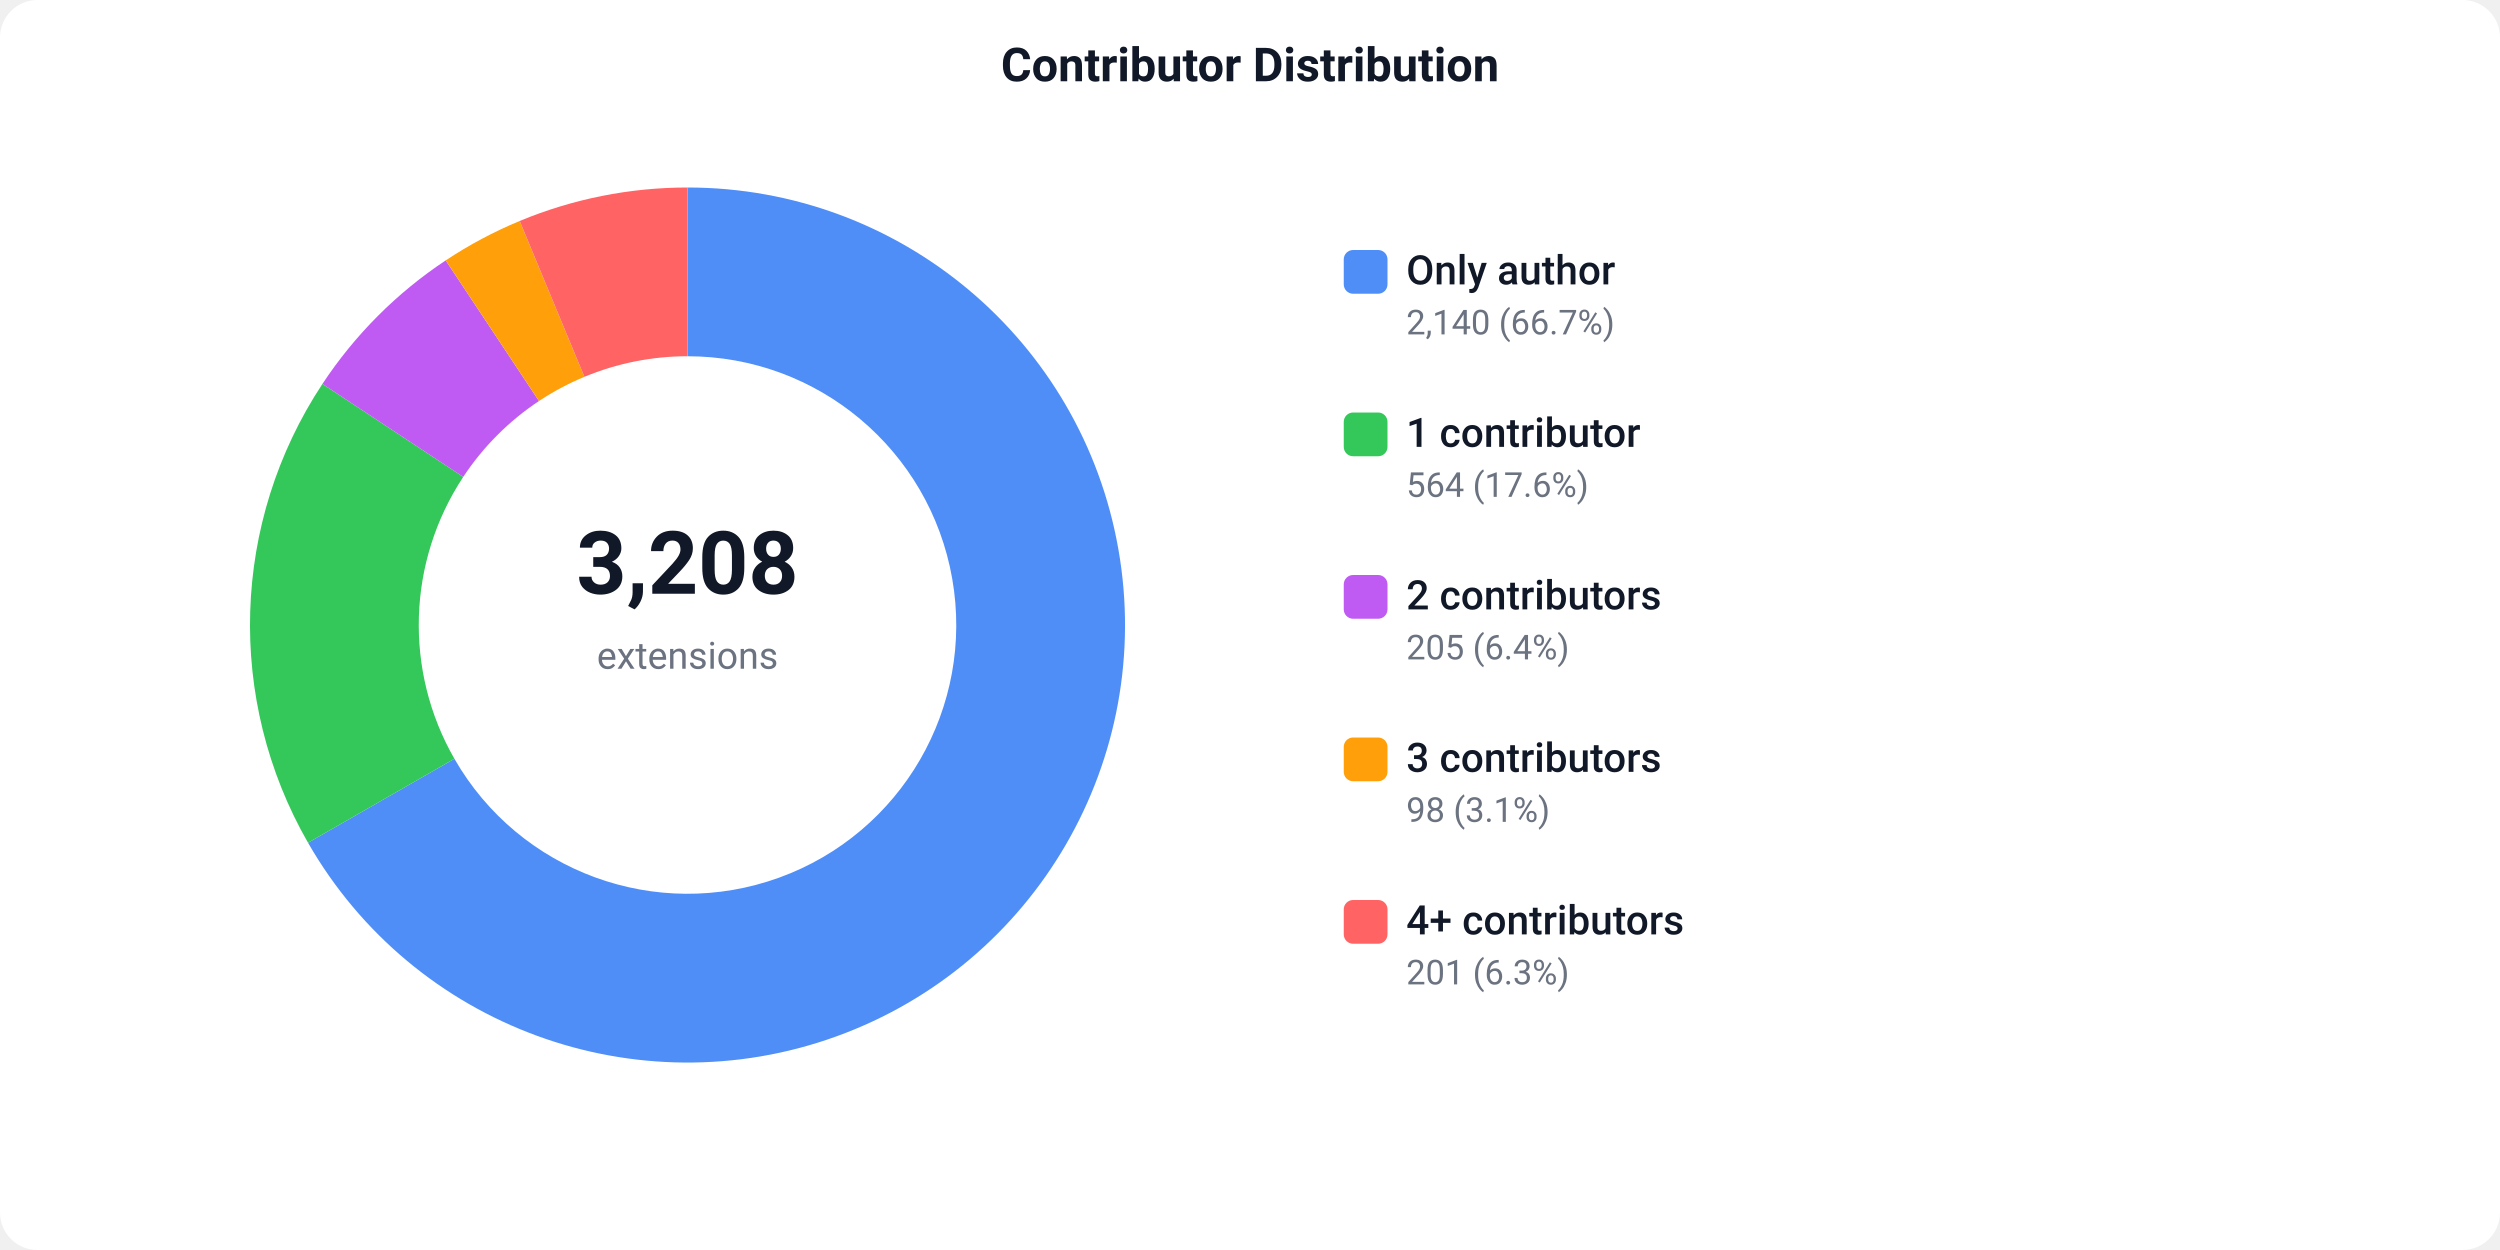
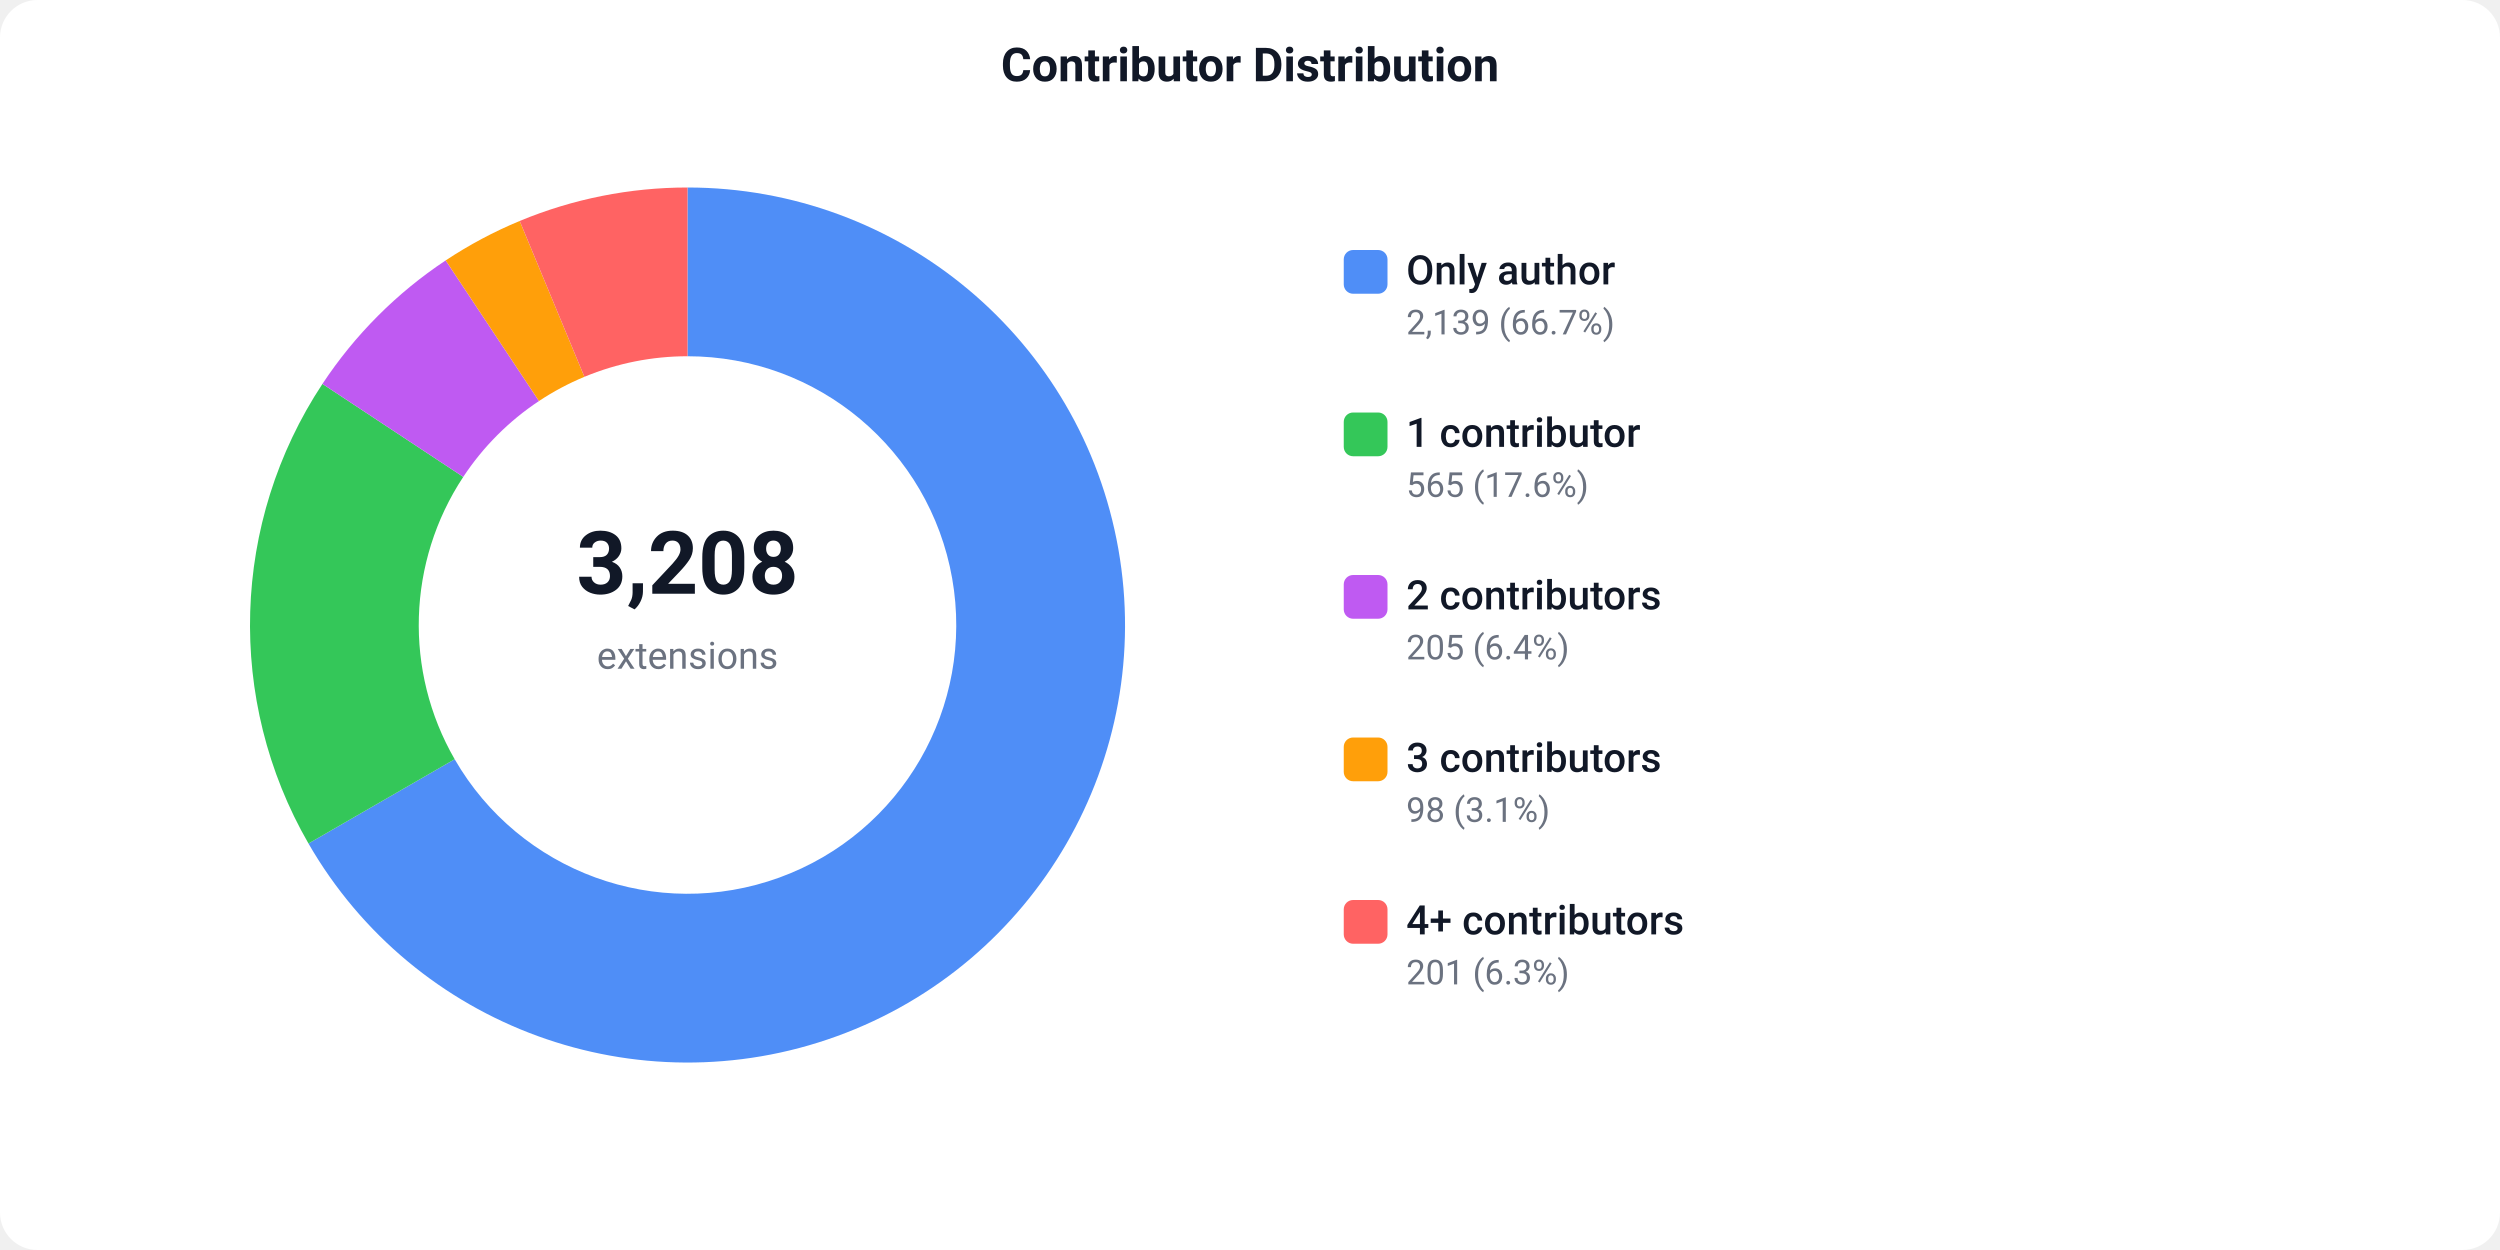
<svg xmlns="http://www.w3.org/2000/svg" width="800" height="400" viewBox="0 0 800 400">
  <defs>
    <style>text { font-family: -apple-system, BlinkMacSystemFont, 'Segoe UI', Roboto, sans-serif; }</style>
  </defs>
  <rect width="800" height="400" fill="#ffffff" rx="12" />
  <text x="400" y="26" text-anchor="middle" font-size="15" font-weight="600" fill="#111827">Contributor Distribution</text>
-   <path d="M 220.00 60.00 A 140 140 0 1 1 98.57 269.68 L 145.41 242.81 A 86 86 0 1 0 220.00 114.00 Z" fill="#4F8EF7" />
-   <path d="M 98.57 269.68 A 140 140 0 0 1 103.18 122.85 L 148.24 152.61 A 86 86 0 0 0 145.41 242.81 Z" fill="#34C759" />
+   <path d="M 220.00 60.00 A 140 140 0 1 1 98.71 269.92 L 145.49 242.95 A 86 86 0 1 0 220.00 114.00 Z" fill="#4F8EF7" />
+   <path d="M 98.71 269.92 A 140 140 0 0 1 103.18 122.85 L 148.24 152.61 A 86 86 0 0 0 145.49 242.95 Z" fill="#34C759" />
  <path d="M 103.18 122.85 A 140 140 0 0 1 142.62 83.33 L 172.47 128.33 A 86 86 0 0 0 148.24 152.61 Z" fill="#BF5AF2" />
  <path d="M 142.62 83.33 A 140 140 0 0 1 166.30 70.71 L 187.01 120.58 A 86 86 0 0 0 172.47 128.33 Z" fill="#FF9F0A" />
  <path d="M 166.30 70.71 A 140 140 0 0 1 220.00 60.00 L 220.00 114.00 A 86 86 0 0 0 187.01 120.58 Z" fill="#FF6363" />
  <text x="220" y="190" text-anchor="middle" font-size="28" font-weight="700" fill="#111827">3,208</text>
  <text x="220" y="214" text-anchor="middle" font-size="12" fill="#6b7280">extensions</text>
  <rect x="430" y="80" width="14" height="14" fill="#4F8EF7" rx="3" />
  <text x="450" y="91" font-size="13" font-weight="500" fill="#111827">Only author</text>
-   <text x="450" y="107" font-size="11" fill="#6b7280">2,140 (66.7%)</text>
+   <text x="450" y="107" font-size="11" fill="#6b7280">2,139 (66.7%)</text>
  <rect x="430" y="132" width="14" height="14" fill="#34C759" rx="3" />
  <text x="450" y="143" font-size="13" font-weight="500" fill="#111827">1 contributor</text>
-   <text x="450" y="159" font-size="11" fill="#6b7280">564 (17.6%)</text>
+   <text x="450" y="159" font-size="11" fill="#6b7280">565 (17.6%)</text>
  <rect x="430" y="184" width="14" height="14" fill="#BF5AF2" rx="3" />
  <text x="450" y="195" font-size="13" font-weight="500" fill="#111827">2 contributors</text>
  <text x="450" y="211" font-size="11" fill="#6b7280">205 (6.4%)</text>
  <rect x="430" y="236" width="14" height="14" fill="#FF9F0A" rx="3" />
  <text x="450" y="247" font-size="13" font-weight="500" fill="#111827">3 contributors</text>
  <text x="450" y="263" font-size="11" fill="#6b7280">98 (3.1%)</text>
  <rect x="430" y="288" width="14" height="14" fill="#FF6363" rx="3" />
  <text x="450" y="299" font-size="13" font-weight="500" fill="#111827">4+ contributors</text>
  <text x="450" y="315" font-size="11" fill="#6b7280">201 (6.3%)</text>
</svg>
